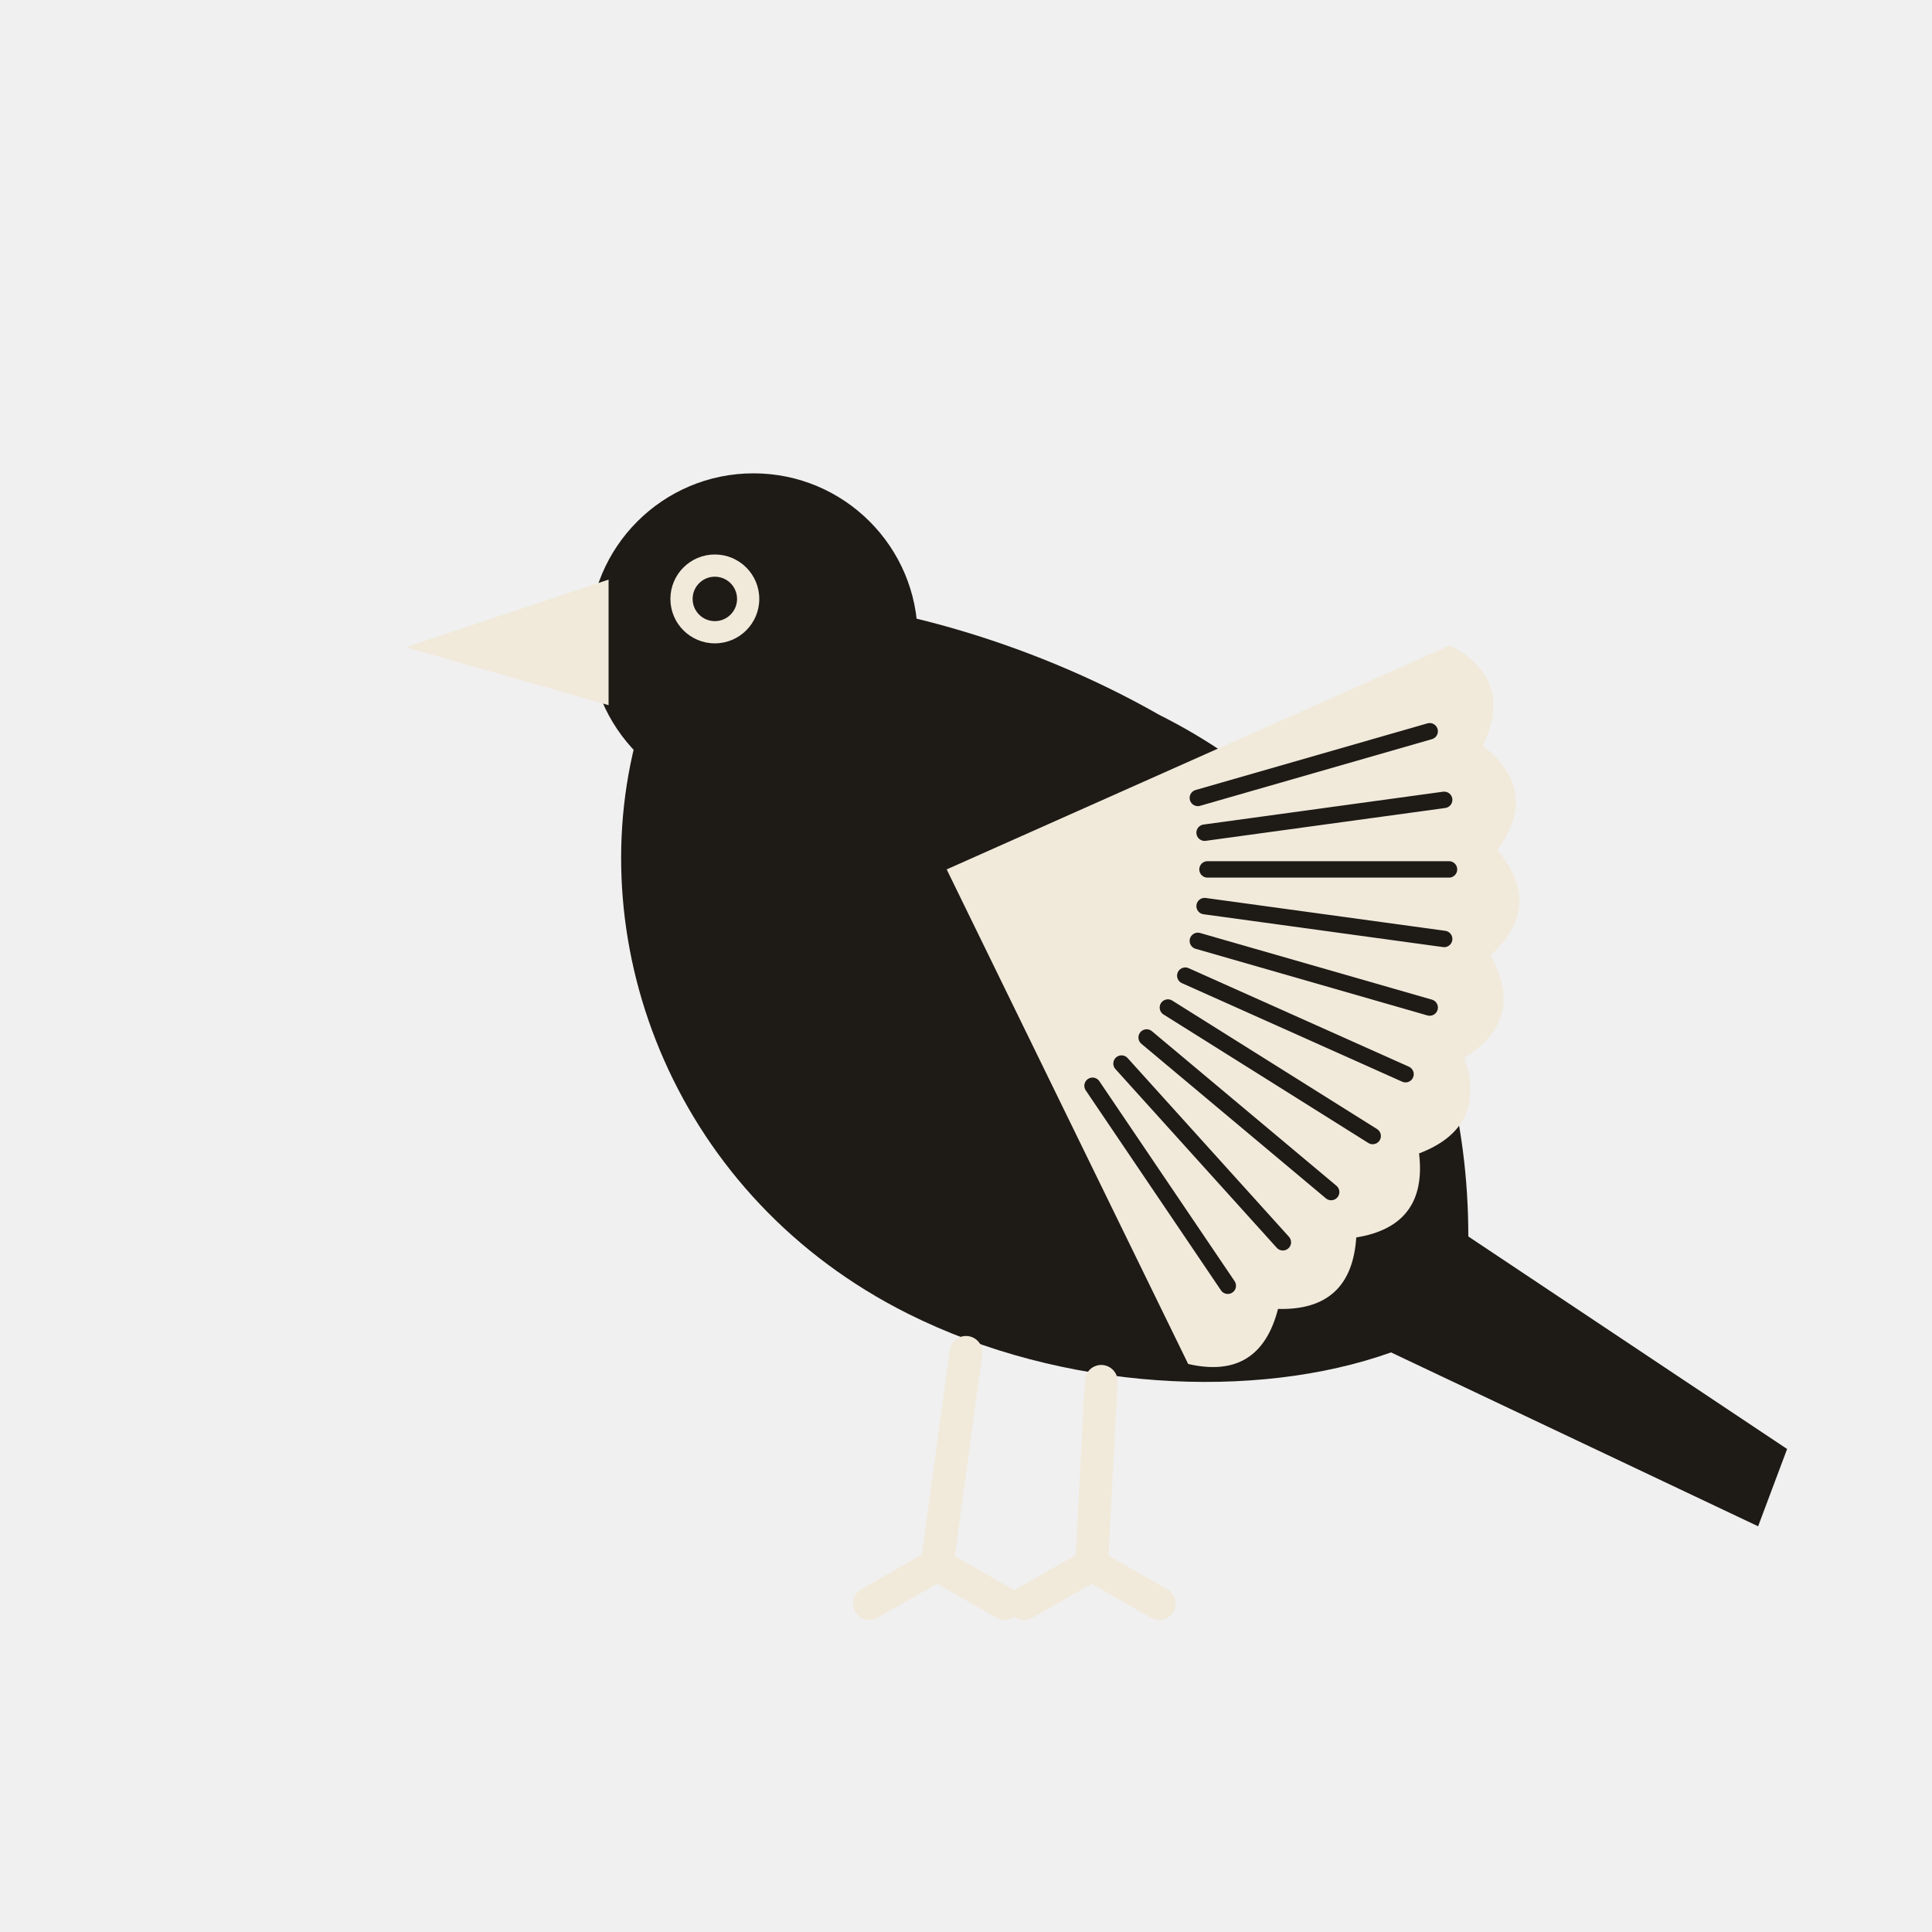
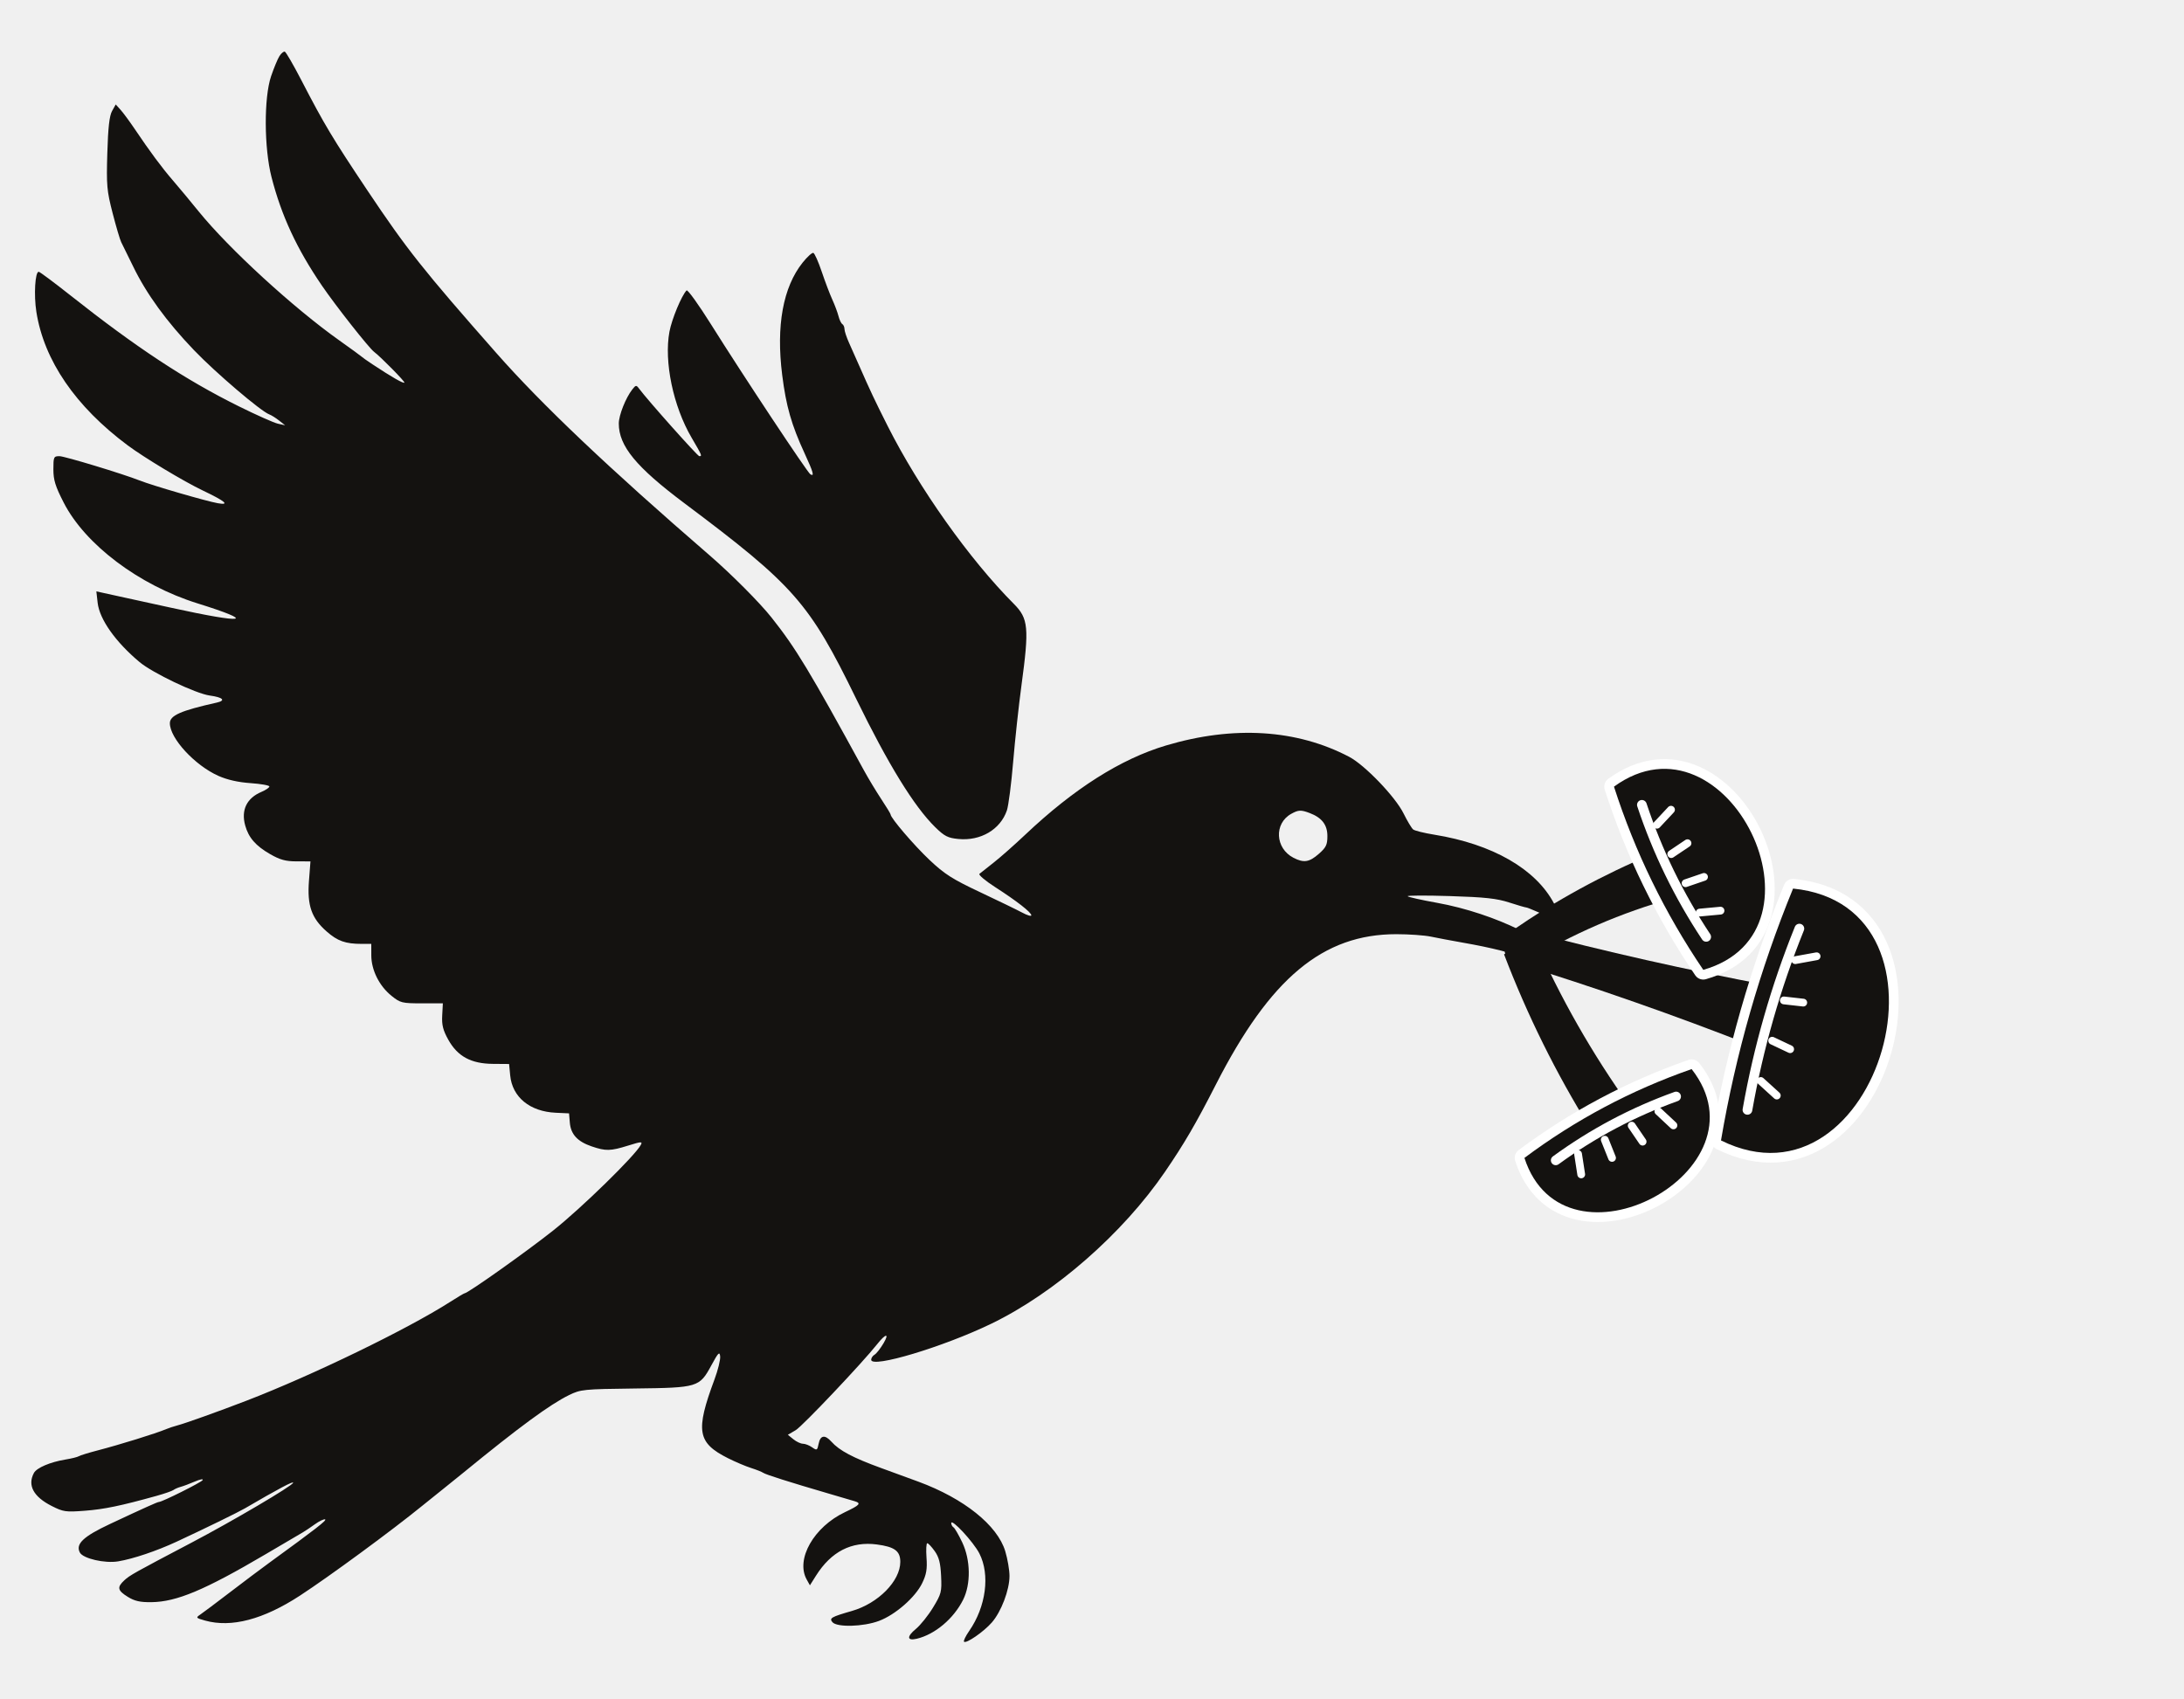
- <svg xmlns="http://www.w3.org/2000/svg" viewBox="0 0 200 200">
-   <g fill="#1E1A16">
-     <circle cx="78" cy="66" r="17" />
-     <path d="M66 76 C60 98 70 124 94 136 C110 144 130 145 144 140 L182 158 L185 150 L152 128 C152 104 140 84 120 74 C106 66 90 62 80 62 Z" />
-   </g>
-   <path d="M63 60 L42 67 L63 73 Z" fill="#F1EADB" />
-   <circle cx="74" cy="62" r="4.6" fill="#F1EADB" />
-   <circle cx="74" cy="62" r="2.3" fill="#1E1A16" />
-   <path d="M98.0,90.0 L150.1,66.8 Q156.8,70.3 153.5,77.2 Q159.5,81.9 155.0,88.0 Q159.9,93.8 154.3,98.9 Q158.0,105.5 151.6,109.5 Q154.0,116.7 146.9,119.4 Q147.8,126.9 140.4,128.1 Q139.9,135.7 132.3,135.5 Q130.4,142.9 123.0,141.2 Z" fill="#F1EADB" />
-   <g stroke="#1E1A16" stroke-width="1.7" stroke-linecap="round" fill="none">
-     <path d="M124.0,82.6 L148.0,75.7" />
-     <path d="M124.7,86.2 L149.5,82.8" />
-     <path d="M125.0,90.0 L150.0,90.0" />
-     <path d="M124.7,93.8 L149.5,97.2" />
-     <path d="M124.0,97.4 L148.0,104.3" />
-     <path d="M122.7,101.0 L145.5,111.2" />
-     <path d="M120.9,104.3 L142.1,117.6" />
-     <path d="M118.7,107.4 L137.8,123.4" />
-     <path d="M116.1,110.1 L132.8,128.6" />
-     <path d="M113.1,112.4 L127.1,133.1" />
-   </g>
-   <g stroke="#F1EADB" stroke-width="3.4" stroke-linecap="round" fill="none">
-     <path d="M100 140 L97 162 L90 166 M97 162 L104 166" />
-     <path d="M114 143 L113 162 L106 166 M113 162 L120 166" />
-   </g>
+ <svg xmlns="http://www.w3.org/2000/svg" viewBox="40 0 900 700">
+   <path d="M 155.137 23.152 C 154.396 24.338, 152.856 28.052, 151.715 31.404 C 148.718 40.208, 148.806 60.996, 151.891 73 C 155.983 88.924, 162.291 102.504, 172.656 117.703 C 178.294 125.969, 191.957 143.324, 194.147 145 C 197.036 147.211, 207.002 157.331, 206.644 157.690 C 206.200 158.133, 201.571 155.477, 193.500 150.147 C 191.300 148.694, 189.275 147.267, 189 146.976 C 188.725 146.684, 184.661 143.723, 179.968 140.396 C 160.914 126.886, 134.224 102.412, 121.825 87.082 C 118.525 83.002, 113.784 77.299, 111.289 74.410 C 106.625 69.008, 101.887 62.621, 95.405 53 C 93.366 49.975, 90.797 46.497, 89.695 45.271 L 87.691 43.042 86.175 45.771 C 85.084 47.735, 84.537 52.593, 84.224 63.096 C 83.827 76.439, 84.016 78.569, 86.430 87.915 C 87.882 93.538, 89.469 98.895, 89.957 99.820 C 90.445 100.744, 92.661 105.249, 94.881 109.831 C 100.367 121.152, 108.645 132.535, 120 144.371 C 128.880 153.627, 147.545 169.545, 150.974 170.788 C 151.813 171.092, 153.625 172.226, 155 173.309 L 157.500 175.278 154.500 174.609 C 152.850 174.241, 145.577 171.003, 138.338 167.413 C 116.392 156.531, 96.146 143.192, 69.108 121.803 C 62.292 116.411, 56.372 112, 55.952 112 C 54.461 112, 53.897 121.601, 54.982 128.500 C 58.137 148.565, 71.116 167.527, 92.691 183.591 C 99.407 188.591, 115.735 198.406, 123.523 202.124 C 132.841 206.573, 134.868 208.276, 129.800 207.398 C 125.067 206.578, 102.786 200.099, 97.500 198.006 C 90.642 195.290, 66.612 188, 64.518 188 C 62.137 188, 62 188.295, 62 193.422 C 62 197.834, 62.792 200.390, 66.250 207.137 C 75.111 224.425, 97.257 241.121, 121.291 248.631 C 146.150 256.400, 141.332 257.217, 110.500 250.461 C 103.900 249.014, 95.575 247.196, 92 246.419 C 88.425 245.642, 84.197 244.715, 82.604 244.359 L 79.707 243.711 80.239 248.431 C 81.006 255.229, 87.608 264.568, 97.501 272.847 C 102.907 277.371, 120.701 285.860, 126.422 286.644 C 131.910 287.397, 133.185 288.695, 129.291 289.566 C 114.461 292.885, 110 294.850, 110 298.063 C 110 304.278, 120.263 315.410, 130 319.756 C 133.627 321.375, 138.139 322.394, 143.250 322.748 C 147.512 323.044, 151 323.665, 151 324.129 C 151 324.594, 149.537 325.592, 147.750 326.349 C 141.665 328.924, 139.287 333.834, 141.043 340.195 C 142.429 345.214, 145.385 348.606, 151.353 352.029 C 155.397 354.349, 157.725 354.983, 162.219 354.991 L 167.937 355 167.323 362.973 C 166.537 373.156, 168.351 378.378, 174.574 383.856 C 179.115 387.853, 182.359 389, 189.125 389 L 193 389 193.010 393.750 C 193.024 399.809, 196.296 406.353, 201.342 410.411 C 204.972 413.329, 205.662 413.500, 213.842 413.500 L 222.500 413.500 222.229 418.500 C 222.017 422.429, 222.552 424.567, 224.729 428.483 C 228.556 435.365, 234.109 438.374, 243.117 438.446 L 249.793 438.500 250.246 443.208 C 251.107 452.165, 258.342 458.100, 269 458.591 L 274.500 458.845 274.820 462.673 C 275.222 467.474, 277.965 470.459, 283.805 472.449 C 289.659 474.444, 291.529 474.402, 298.886 472.113 C 304.313 470.423, 304.857 470.397, 304.062 471.863 C 301.606 476.393, 279.578 497.908, 268 507.085 C 256.828 515.941, 232.770 533, 231.453 533 C 231.225 533, 228.566 534.582, 225.544 536.515 C 207.899 547.802, 168.822 566.759, 141.500 577.285 C 130.103 581.676, 116.247 586.630, 113 587.475 C 111.625 587.833, 109.600 588.506, 108.500 588.971 C 104.280 590.755, 89.509 595.340, 80 597.817 C 76.425 598.748, 73.050 599.794, 72.500 600.140 C 71.950 600.486, 69.475 601.100, 67 601.504 C 60.705 602.533, 55.117 604.913, 53.971 607.055 C 51.250 612.138, 53.787 616.845, 61.300 620.652 C 66.082 623.075, 67.084 623.219, 74.980 622.614 C 82.936 622.004, 89.826 620.574, 104.500 616.487 C 107.800 615.568, 110.950 614.472, 111.500 614.052 C 112.050 613.632, 113.400 613.048, 114.500 612.753 C 115.600 612.458, 118.228 611.470, 120.341 610.557 C 122.453 609.644, 123.875 609.394, 123.500 610 C 122.908 610.958, 106.797 619, 105.470 619 C 104.892 619, 99.345 621.497, 85.326 628.069 C 74.290 633.242, 71.038 636.334, 72.926 639.861 C 74.248 642.332, 83.217 644.391, 88.685 643.479 C 94.894 642.443, 104.511 639.206, 112.770 635.372 C 124.168 630.081, 138.145 623.256, 141 621.588 C 154.720 613.573, 161.102 610.194, 160.798 611.106 C 160.353 612.442, 136.006 626.784, 119 635.727 C 95.210 648.239, 93.490 649.203, 91.250 651.271 C 88.140 654.143, 88.416 655.476, 92.667 658.103 C 95.482 659.843, 97.748 660.352, 102.417 660.293 C 112.787 660.161, 124.329 655.319, 149.308 640.624 C 156.903 636.156, 163.887 632.050, 164.829 631.500 C 165.771 630.950, 168.001 629.452, 169.785 628.172 C 171.569 626.891, 173.455 625.991, 173.976 626.172 C 174.833 626.469, 170.137 630.121, 151.172 643.902 C 147.691 646.431, 140.266 652.006, 134.672 656.291 C 129.077 660.577, 123.600 664.685, 122.500 665.420 C 120.617 666.680, 120.733 666.823, 124.500 667.873 C 135.352 670.900, 148.522 667.437, 163.612 657.590 C 175.772 649.654, 201.447 630.794, 213.981 620.590 C 218.095 617.241, 221.920 614.166, 222.481 613.759 C 223.041 613.351, 226.685 610.413, 230.577 607.229 C 253.971 588.094, 266.601 578.812, 274.500 574.948 C 279.279 572.610, 280.472 572.490, 301.500 572.234 C 327.700 571.916, 328.224 571.757, 333.172 562.634 C 335.999 557.423, 336.540 556.876, 336.768 559 C 336.915 560.375, 335.864 564.650, 334.431 568.500 C 326.524 589.754, 327.357 594.613, 340 600.963 C 343.025 602.482, 347.300 604.296, 349.500 604.993 C 351.700 605.690, 353.950 606.583, 354.500 606.977 C 355.516 607.706, 365.233 610.788, 381.500 615.542 C 386.450 616.989, 391.288 618.411, 392.250 618.703 C 395.001 619.537, 394.306 620.308, 388.200 623.196 C 375.391 629.255, 367.798 642.592, 372.413 650.923 L 373.756 653.347 376.280 649.348 C 382.536 639.438, 390.904 635.145, 401.303 636.509 C 408.662 637.474, 411 639.204, 411 643.685 C 411 651.570, 401.910 660.792, 391.059 663.916 C 382.547 666.367, 381.654 666.878, 383.014 668.517 C 384.853 670.733, 395.720 670.451, 402.212 668.019 C 408.967 665.489, 417.194 658.296, 420.027 652.445 C 421.770 648.844, 422.142 646.642, 421.802 641.944 C 421.566 638.675, 421.708 636, 422.118 636 C 422.528 636, 423.904 637.461, 425.175 639.246 C 426.943 641.729, 427.563 644.136, 427.814 649.496 C 428.121 656.064, 427.915 656.873, 424.494 662.500 C 422.488 665.800, 419.302 669.774, 417.414 671.330 C 413.569 674.501, 413.750 676.337, 417.811 675.362 C 425.323 673.558, 432.985 667.104, 436.897 659.284 C 440.125 652.831, 439.977 642.942, 436.544 635.685 C 435.075 632.580, 433.452 629.779, 432.937 629.461 C 432.422 629.143, 432 628.365, 432 627.733 C 432 625.601, 441.147 635.459, 443.584 640.217 C 448.064 648.964, 446.338 662.133, 439.399 672.146 C 437.916 674.285, 436.952 676.286, 437.257 676.590 C 438.151 677.485, 445.322 672.537, 448.690 668.701 C 452.584 664.265, 456 655.294, 456 649.502 C 456 647.070, 455.212 642.474, 454.250 639.290 C 451.018 628.597, 437.266 617.578, 418.500 610.645 C 416.300 609.832, 409.386 607.302, 403.135 605.023 C 391.418 600.751, 385.900 597.825, 382.595 594.130 C 379.946 591.168, 378.056 591.472, 377.355 594.973 C 376.796 597.770, 376.636 597.859, 374.658 596.473 C 373.501 595.663, 371.805 595, 370.888 595 C 369.972 595, 368.196 594.170, 366.944 593.155 L 364.665 591.311 367.906 589.405 C 370.656 587.789, 395.294 561.772, 401.500 553.932 C 404.980 549.536, 406.607 549.304, 404.107 553.561 C 402.834 555.727, 401.165 557.860, 400.397 558.300 C 399.628 558.740, 399 559.681, 399 560.391 C 399 564.026, 428.720 555.106, 448.500 545.535 C 474.711 532.852, 502.658 508.404, 520.096 482.903 C 528.065 471.250, 532.809 463.114, 541.032 447 C 563.442 403.085, 585.138 385, 615.411 385 C 620.601 385, 627.019 385.456, 629.674 386.012 C 632.328 386.569, 638.100 387.657, 642.500 388.430 C 655.090 390.642, 663.007 392.659, 672.025 395.950 C 676.622 397.627, 680.747 399, 681.191 399 C 681.636 399, 682 398.030, 682 396.845 C 682 389.174, 656.268 376.393, 632.085 372.053 C 625.807 370.926, 620.407 369.718, 620.085 369.369 C 619.763 369.020, 627.600 368.987, 637.500 369.295 C 651.883 369.744, 656.782 370.273, 661.880 371.928 C 665.389 373.068, 668.596 374, 669.006 374 C 669.590 374, 676.722 377.125, 682.250 379.803 C 683.765 380.537, 682.932 377.169, 680.419 372.399 C 672.902 358.134, 655.059 347.874, 631 343.984 C 626.875 343.317, 622.982 342.354, 622.349 341.845 C 621.716 341.336, 619.926 338.350, 618.371 335.209 C 614.978 328.355, 602.436 315.298, 596 311.918 C 574.369 300.560, 548.326 298.943, 520.500 307.230 C 501.861 312.780, 482.597 324.989, 462.500 343.989 C 458.100 348.149, 452.250 353.318, 449.500 355.476 C 446.750 357.634, 444.102 359.730, 443.616 360.134 C 443.130 360.537, 446.055 363.005, 450.116 365.618 C 459.015 371.343, 465 376.013, 465 377.231 C 465 377.724, 463.313 377.222, 461.250 376.114 C 459.188 375.006, 451.399 371.226, 443.943 367.714 C 432.455 362.304, 429.269 360.275, 423.066 354.424 C 416.660 348.381, 407 337.090, 407 335.647 C 407 335.369, 405.269 332.522, 403.152 329.321 C 401.036 326.119, 397.829 320.800, 396.025 317.500 C 373.520 276.328, 367.966 267.139, 357.943 254.500 C 353.061 248.344, 341.425 236.660, 332.431 228.883 C 290.810 192.894, 263.311 166.801, 244.486 145.436 C 214.399 111.290, 207.643 102.768, 191.418 78.500 C 177.017 56.959, 173.642 51.326, 164.177 33.041 C 160.914 26.738, 157.849 21.450, 157.365 21.288 C 156.880 21.127, 155.878 21.965, 155.137 23.152 M 370.776 108.202 C 362.672 118.339, 359.774 134.255, 362.335 154.568 C 363.960 167.460, 366.143 175.084, 371.590 186.891 C 375.174 194.660, 375.691 196.545, 373.937 195.461 C 372.673 194.680, 346.164 154.670, 333.009 133.689 C 327.901 125.542, 323.367 119.242, 322.932 119.689 C 320.857 121.820, 316.841 131.490, 315.871 136.691 C 313.572 149.017, 317.413 167.416, 324.986 180.361 C 329.319 187.767, 329.416 188, 328.167 188 C 327.453 188, 306.929 164.973, 303.366 160.173 C 302.218 158.627, 302.005 158.652, 300.561 160.500 C 297.829 163.998, 295 171.141, 295 174.544 C 295 183.815, 302.113 192.463, 322 207.367 C 367.319 241.333, 373.499 248.368, 392.827 288 C 405.963 314.936, 416.712 332.400, 425.379 340.890 C 429.212 344.644, 430.598 345.351, 434.949 345.769 C 444.120 346.650, 452.232 341.871, 454.926 334 C 455.585 332.075, 456.747 323.075, 457.509 314 C 458.271 304.925, 459.810 290.750, 460.929 282.500 C 464.160 258.667, 463.809 254.911, 457.784 248.864 C 439.510 230.525, 418.688 201.159, 405.764 175.500 C 400.414 164.878, 398.684 161.209, 393.972 150.500 C 392.762 147.750, 390.923 143.612, 389.886 141.305 C 388.849 138.998, 388 136.437, 388 135.614 C 388 134.791, 387.600 133.871, 387.111 133.568 C 386.622 133.266, 385.914 131.793, 385.538 130.294 C 385.162 128.796, 384.011 125.719, 382.980 123.457 C 381.950 121.195, 379.985 116.013, 378.614 111.942 C 377.243 107.871, 375.692 104.397, 375.167 104.222 C 374.642 104.047, 372.666 105.838, 370.776 108.202 M 572.110 335.396 C 564.952 339.363, 565.462 349.602, 573.011 353.506 C 577.264 355.705, 579.523 355.357, 583.465 351.896 C 586.463 349.264, 587 348.152, 587 344.571 C 587 339.926, 584.732 336.979, 579.685 335.067 C 576.118 333.715, 575.059 333.761, 572.110 335.396" stroke="none" fill="#141210" fill-rule="evenodd" />
+   <path d="M662.9,383.7 Q690.4,364.7 720.9,352.0 L729.7,370.1 Q697.4,379.1 669.1,396.3 Z" fill="#141210" />
+   <path d="M672.2,386.7 Q688.3,423.4 711.8,456.2 L695.3,465.0 Q674.2,431.0 659.8,393.3 Z" fill="#141210" />
+   <path d="M667.9,383.3 Q718.2,396.6 769.5,406.2 L762.4,431.1 Q713.8,412.0 664.1,396.7 Z" fill="#141210" />
+   <circle cx="668" cy="391" r="8" fill="#141210" />
+   <path d="M705.1,324.2 C751.7,290.3 797.3,383.9 741.9,399.7 Q718.1,364.6 705.1,324.2 Z" fill="#141210" stroke="#FFFFFF" stroke-width="8" paint-order="stroke" stroke-linejoin="round" />
+   <path d="M716.6,331.7 Q726.2,360.6 743.1,386.1" stroke="#FFFFFF" stroke-width="4" fill="none" stroke-linecap="round" />
+   <path d="M722.8,339.9 L728.6,333.7" stroke="#FFFFFF" stroke-width="3.2" stroke-linecap="round" />
+   <path d="M728.7,352.0 L735.4,347.5" stroke="#FFFFFF" stroke-width="3.2" stroke-linecap="round" />
+   <path d="M734.6,364.0 L742.2,361.4" stroke="#FFFFFF" stroke-width="3.2" stroke-linecap="round" />
+   <path d="M740.4,376.1 L749.0,375.3" stroke="#FFFFFF" stroke-width="3.2" stroke-linecap="round" />
+   <path d="M737.1,440.6 C770.0,482.5 684.6,527.9 668.2,477.2 Q699.8,453.6 737.1,440.6 Z" fill="#141210" stroke="#FFFFFF" stroke-width="8" paint-order="stroke" stroke-linejoin="round" />
+   <path d="M730.7,451.9 Q704.0,461.5 681.1,478.2" stroke="#FFFFFF" stroke-width="4" fill="none" stroke-linecap="round" />
+   <path d="M723.4,458.0 L729.6,463.8" stroke="#FFFFFF" stroke-width="3.2" stroke-linecap="round" />
+   <path d="M712.4,463.9 L716.9,470.5" stroke="#FFFFFF" stroke-width="3.2" stroke-linecap="round" />
+   <path d="M701.3,469.7 L704.3,477.2" stroke="#FFFFFF" stroke-width="3.2" stroke-linecap="round" />
+   <path d="M690.3,475.6 L691.6,484.0" stroke="#FFFFFF" stroke-width="3.2" stroke-linecap="round" />
+   <path d="M778.9,366.2 C851.1,373.4 814.2,502.2 749.2,470.0 Q758.3,416.5 778.9,366.2 Z" fill="#141210" stroke="#FFFFFF" stroke-width="8" paint-order="stroke" stroke-linejoin="round" />
+   <path d="M781.5,382.7 Q766.9,418.9 760.1,457.4" stroke="#FFFFFF" stroke-width="4" fill="none" stroke-linecap="round" />
+   <path d="M779.8,395.7 L788.6,394.1" stroke="#FFFFFF" stroke-width="3.2" stroke-linecap="round" />
+   <path d="M775.1,412.3 L783.1,413.2" stroke="#FFFFFF" stroke-width="3.2" stroke-linecap="round" />
+   <path d="M770.3,428.9 L777.7,432.4" stroke="#FFFFFF" stroke-width="3.2" stroke-linecap="round" />
+   <path d="M765.6,445.5 L772.2,451.5" stroke="#FFFFFF" stroke-width="3.2" stroke-linecap="round" />
</svg>
